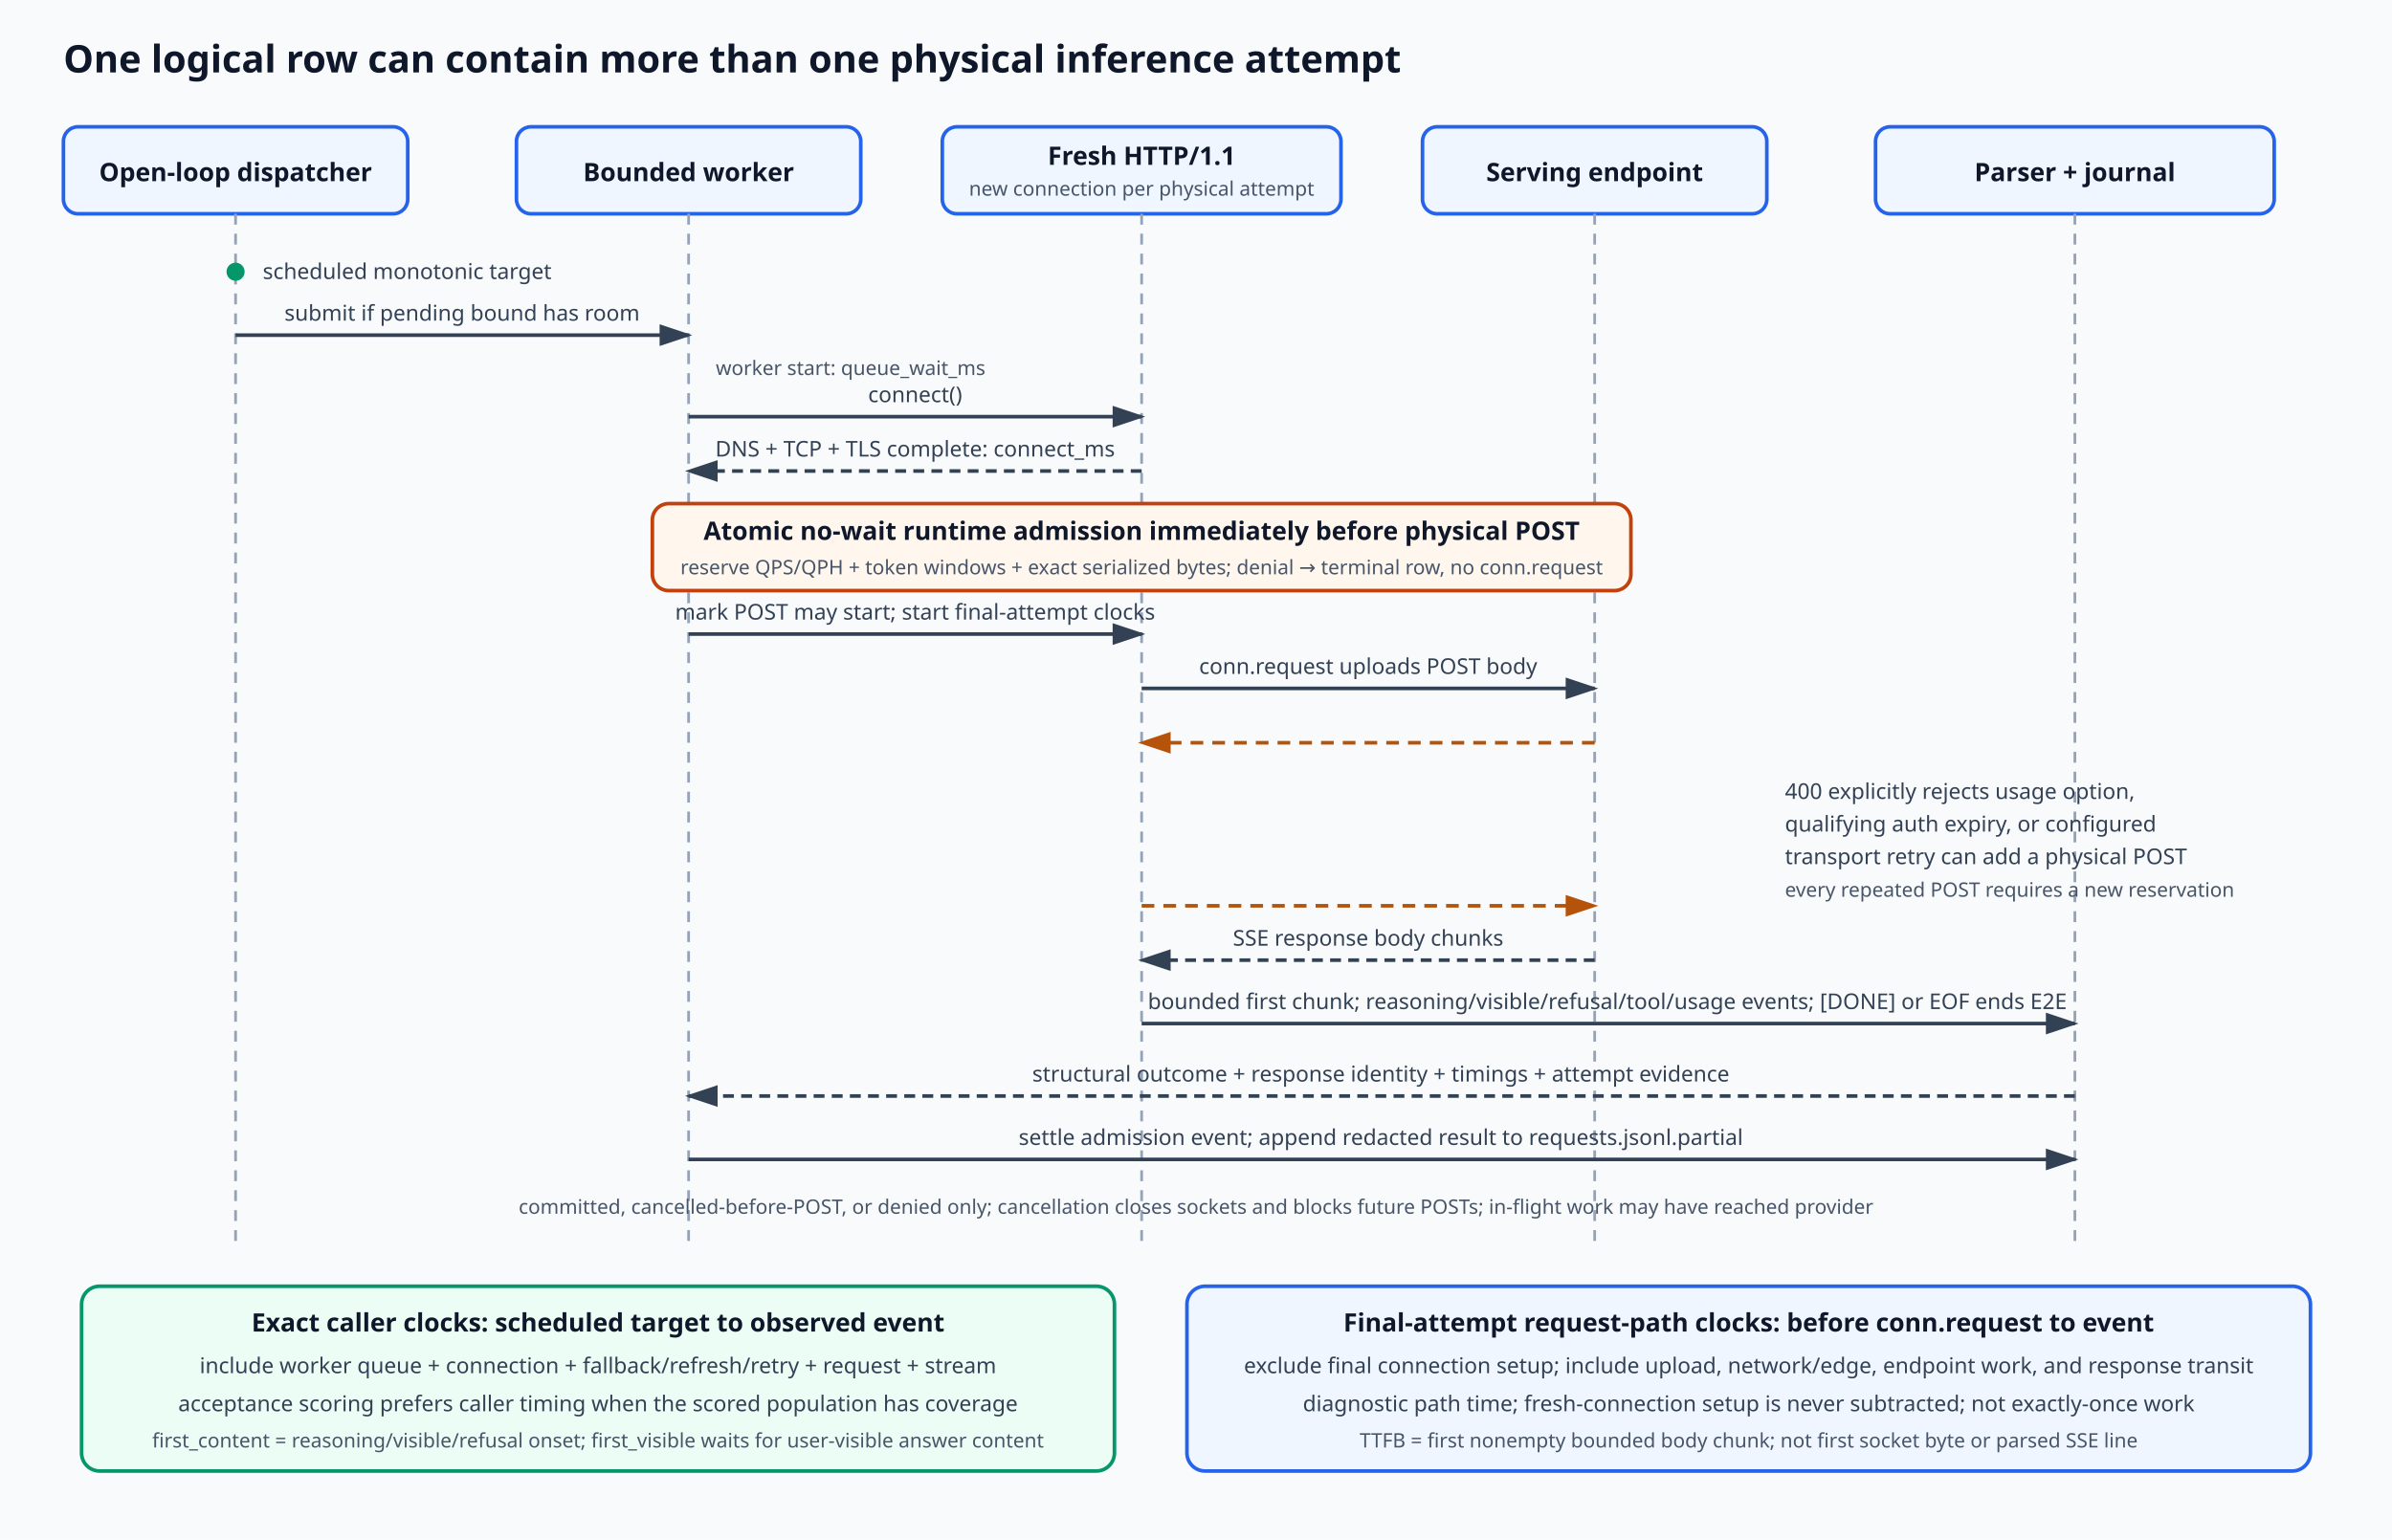
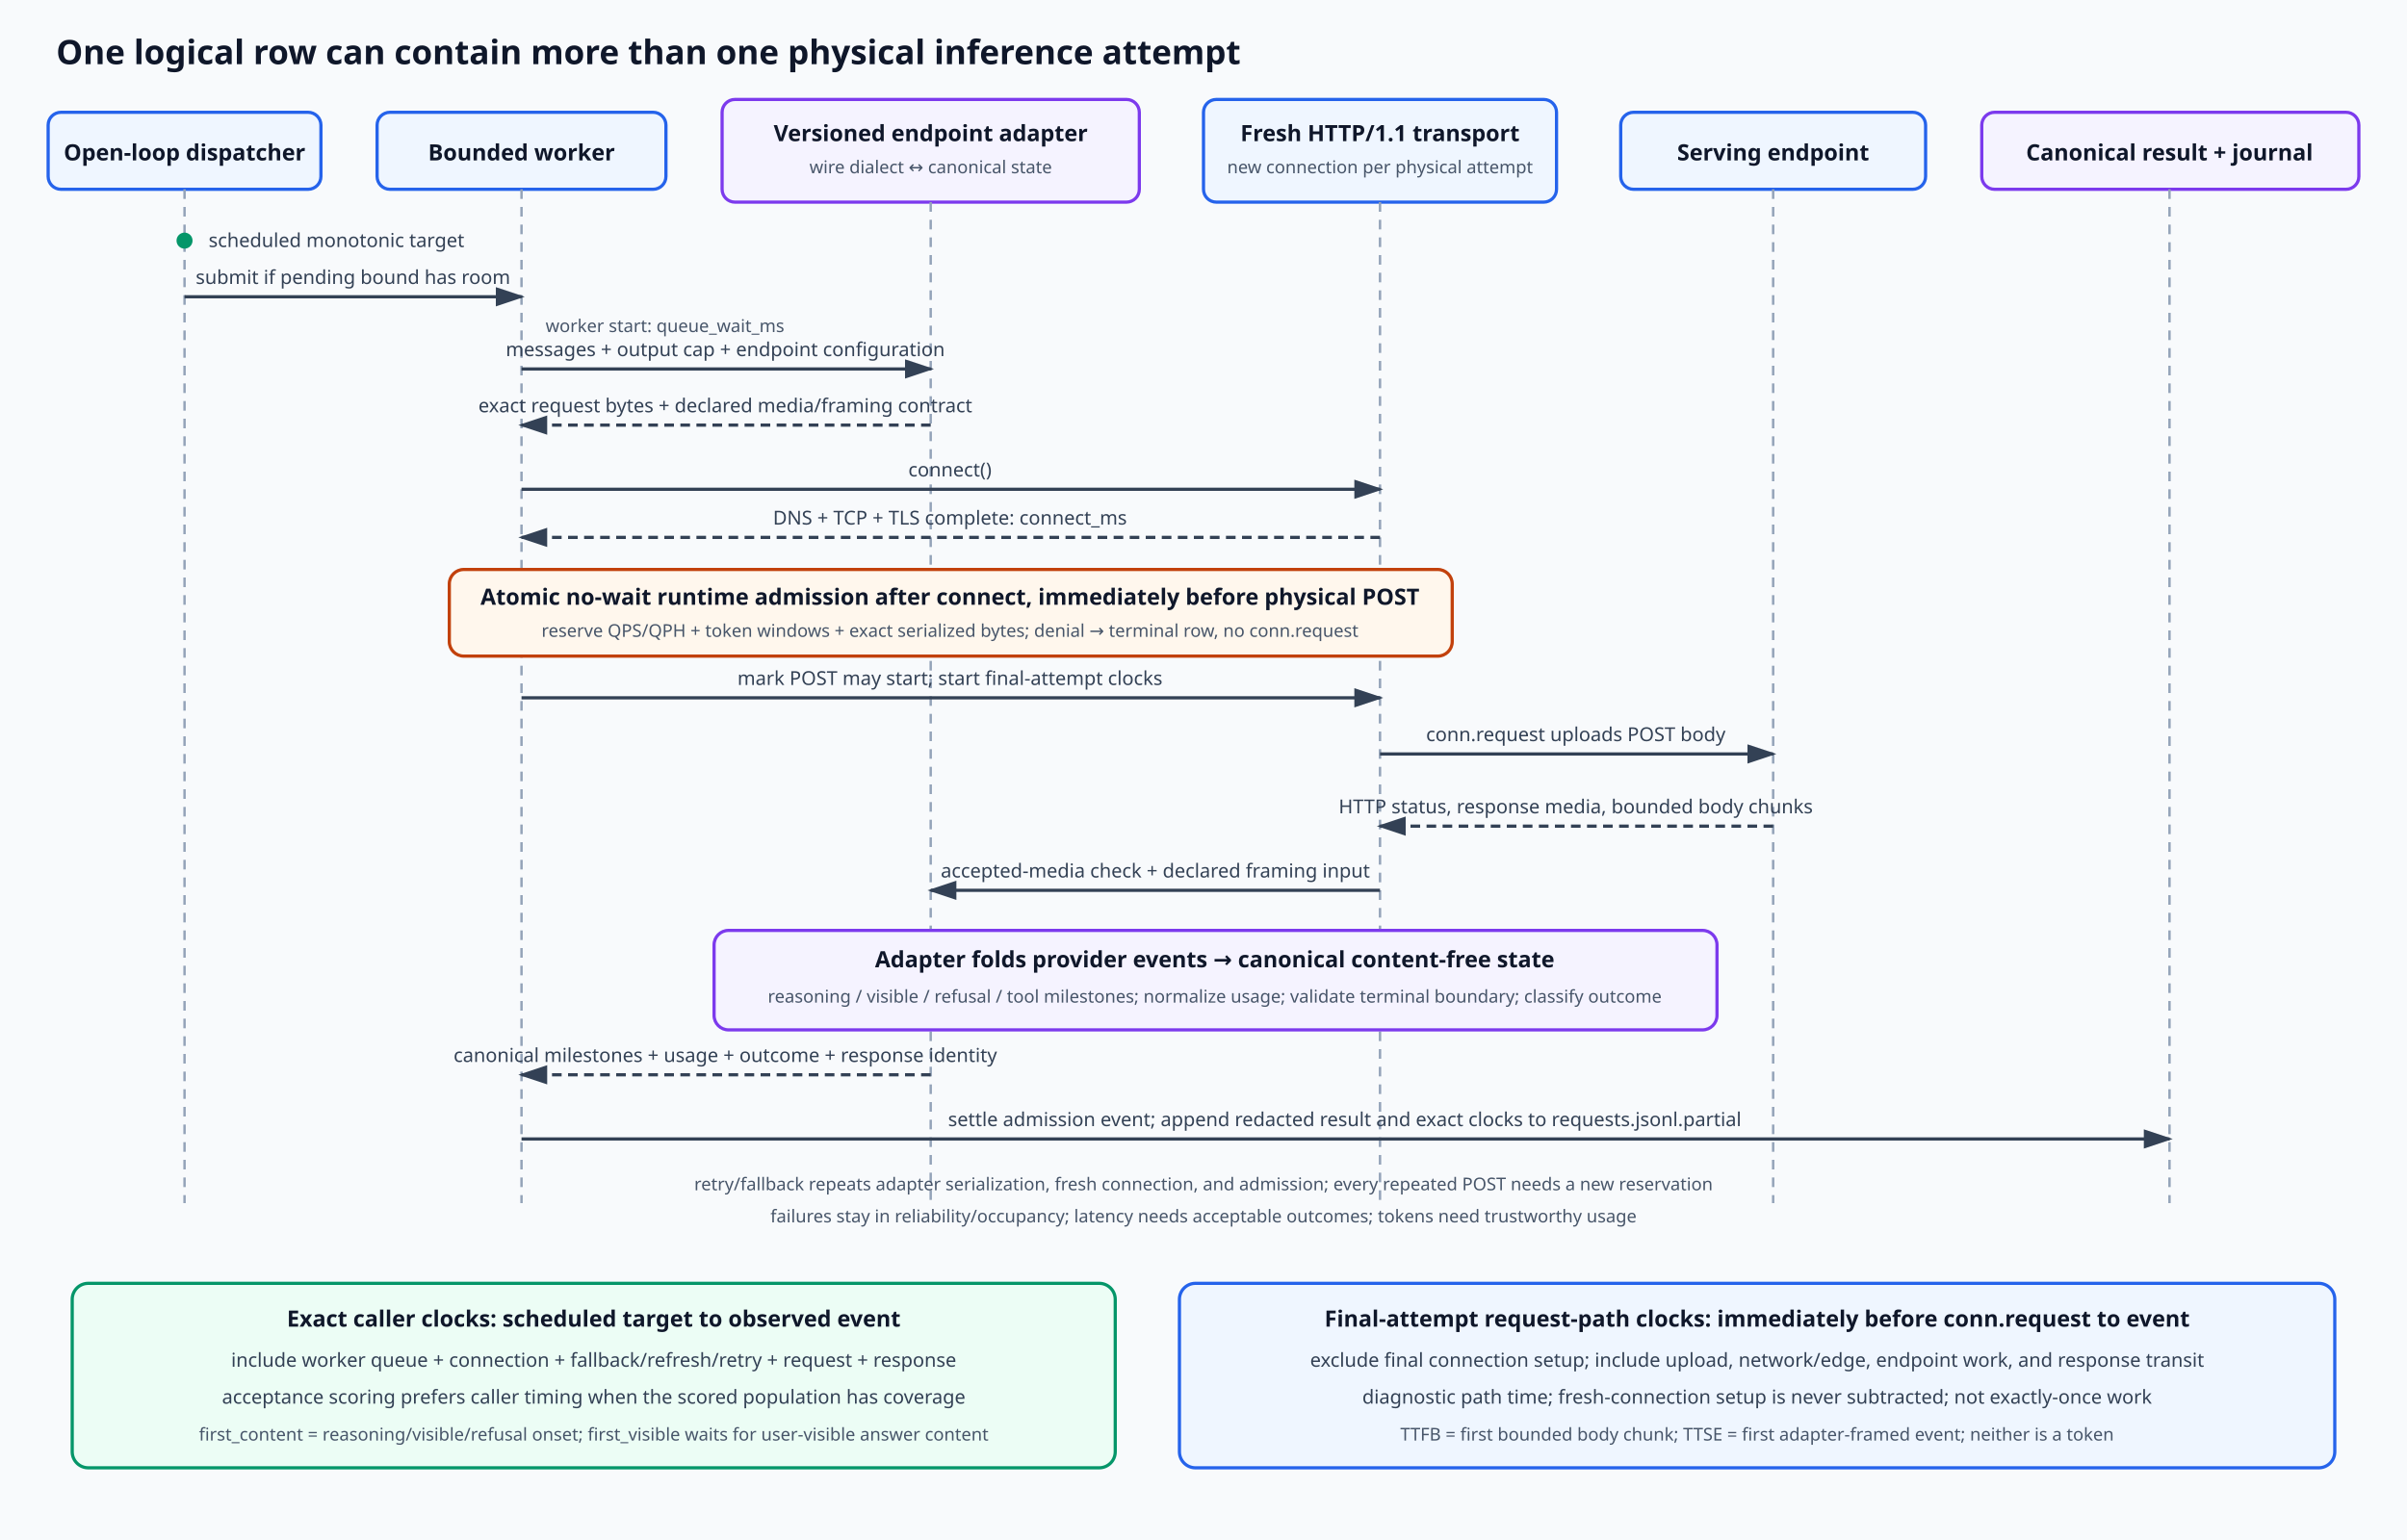
- <svg xmlns="http://www.w3.org/2000/svg" width="1320" height="850" viewBox="0 0 1320 850" role="img" aria-labelledby="title desc">
+ <svg xmlns="http://www.w3.org/2000/svg" width="1500" height="960" viewBox="0 0 1500 960" role="img" aria-labelledby="title desc">
  <defs>
    <marker id="arrow" markerWidth="10" markerHeight="10" refX="8" refY="3" orient="auto">
      <path d="M0,0 L0,6 L9,3 z" fill="#334155" />
    </marker>
-     <marker id="warnArrow" markerWidth="10" markerHeight="10" refX="8" refY="3" orient="auto">
-       <path d="M0,0 L0,6 L9,3 z" fill="#b45309" />
-     </marker>
    <style>
-       .bg{fill:#f8fafc}.head{fill:#eff6ff;stroke:#2563eb;stroke-width:2}.life{stroke:#94a3b8;stroke-width:1.5;stroke-dasharray:6 5}.msg{stroke:#334155;stroke-width:2;marker-end:url(#arrow)}.ret{stroke:#334155;stroke-width:2;stroke-dasharray:6 4;marker-end:url(#arrow)}.warn{fill:none;stroke:#b45309;stroke-width:2;stroke-dasharray:7 5;marker-end:url(#warnArrow)}.guard{fill:#fff7ed;stroke:#c2410c;stroke-width:2}.caller{fill:#ecfdf5;stroke:#059669;stroke-width:2}.service{fill:#eff6ff;stroke:#2563eb;stroke-width:2}.journal{fill:#f5f3ff;stroke:#7c3aed;stroke-width:2}.h{font:700 21px system-ui,sans-serif;fill:#0f172a}.t{font:700 14px system-ui,sans-serif;fill:#0f172a}.s{font:12px system-ui,sans-serif;fill:#334155}.tiny{font:11px system-ui,sans-serif;fill:#475569}
+       .bg{fill:#f8fafc}.head{fill:#eff6ff;stroke:#2563eb;stroke-width:2}.life{stroke:#94a3b8;stroke-width:1.5;stroke-dasharray:6 5}.msg{stroke:#334155;stroke-width:2;marker-end:url(#arrow)}.ret{stroke:#334155;stroke-width:2;stroke-dasharray:6 4;marker-end:url(#arrow)}.guard{fill:#fff7ed;stroke:#c2410c;stroke-width:2}.adapter{fill:#f5f3ff;stroke:#7c3aed;stroke-width:2}.caller{fill:#ecfdf5;stroke:#059669;stroke-width:2}.service{fill:#eff6ff;stroke:#2563eb;stroke-width:2}.h{font:700 21px system-ui,sans-serif;fill:#0f172a}.t{font:700 14px system-ui,sans-serif;fill:#0f172a}.s{font:12px system-ui,sans-serif;fill:#334155}.tiny{font:11px system-ui,sans-serif;fill:#475569}
    </style>
  </defs>
-   <rect class="bg" width="1320" height="850" />
+   <rect class="bg" width="1500" height="960" />
  <text class="h" x="35" y="40">One logical row can contain more than one physical inference attempt</text>
-   <rect class="head" x="35" y="70" width="190" height="48" rx="8" />
-   <text class="t" x="130" y="100" text-anchor="middle">Open-loop dispatcher</text>
-   <rect class="head" x="285" y="70" width="190" height="48" rx="8" />
-   <text class="t" x="380" y="100" text-anchor="middle">Bounded worker</text>
-   <rect class="head" x="520" y="70" width="220" height="48" rx="8" />
-   <text class="t" x="630" y="91" text-anchor="middle">Fresh HTTP/1.1</text>
-   <text class="tiny" x="630" y="108" text-anchor="middle">new connection per physical attempt</text>
-   <rect class="head" x="785" y="70" width="190" height="48" rx="8" />
-   <text class="t" x="880" y="100" text-anchor="middle">Serving endpoint</text>
-   <rect class="head" x="1035" y="70" width="220" height="48" rx="8" />
-   <text class="t" x="1145" y="100" text-anchor="middle">Parser + journal</text>
-   <line class="life" x1="130" y1="118" x2="130" y2="690" />
-   <line class="life" x1="380" y1="118" x2="380" y2="690" />
-   <line class="life" x1="630" y1="118" x2="630" y2="690" />
-   <line class="life" x1="880" y1="118" x2="880" y2="690" />
-   <line class="life" x1="1145" y1="118" x2="1145" y2="690" />
-   <circle cx="130" cy="150" r="5" fill="#059669" />
-   <text class="s" x="145" y="154">scheduled monotonic target</text>
-   <line class="msg" x1="130" y1="185" x2="380" y2="185" />
-   <text class="s" x="255" y="177" text-anchor="middle">submit if pending bound has room</text>
-   <text class="tiny" x="395" y="207">worker start: queue_wait_ms</text>
-   <line class="msg" x1="380" y1="230" x2="630" y2="230" />
-   <text class="s" x="505" y="222" text-anchor="middle">connect()</text>
-   <line class="ret" x1="630" y1="260" x2="380" y2="260" />
-   <text class="s" x="505" y="252" text-anchor="middle">DNS + TCP + TLS complete: connect_ms</text>
-   <rect class="guard" x="360" y="278" width="540" height="48" rx="9" />
-   <text class="t" x="630" y="298" text-anchor="middle">Atomic no-wait runtime admission immediately before physical POST</text>
-   <text class="tiny" x="630" y="317" text-anchor="middle">reserve QPS/QPH + token windows + exact serialized bytes; denial → terminal row, no conn.request</text>
-   <line class="msg" x1="380" y1="350" x2="630" y2="350" />
-   <text class="s" x="505" y="342" text-anchor="middle">mark POST may start; start final-attempt clocks</text>
-   <line class="msg" x1="630" y1="380" x2="880" y2="380" />
-   <text class="s" x="755" y="372" text-anchor="middle">conn.request uploads POST body</text>
-   <line class="warn" x1="880" y1="410" x2="630" y2="410" />
-   <line class="warn" x1="630" y1="500" x2="880" y2="500" />
-   <text class="s" x="985" y="441">400 explicitly rejects usage option,</text>
-   <text class="s" x="985" y="459">qualifying auth expiry, or configured</text>
-   <text class="s" x="985" y="477">transport retry can add a physical POST</text>
-   <text class="tiny" x="985" y="495">every repeated POST requires a new reservation</text>
-   <line class="ret" x1="880" y1="530" x2="630" y2="530" />
-   <text class="s" x="755" y="522" text-anchor="middle">SSE response body chunks</text>
-   <line class="msg" x1="630" y1="565" x2="1145" y2="565" />
-   <text class="s" x="887" y="557" text-anchor="middle">bounded first chunk; reasoning/visible/refusal/tool/usage events; [DONE] or EOF ends E2E</text>
-   <line class="ret" x1="1145" y1="605" x2="380" y2="605" />
-   <text class="s" x="762" y="597" text-anchor="middle">structural outcome + response identity + timings + attempt evidence</text>
-   <line class="msg" x1="380" y1="640" x2="1145" y2="640" />
-   <text class="s" x="762" y="632" text-anchor="middle">settle admission event; append redacted result to requests.jsonl.partial</text>
-   <text class="tiny" x="660" y="670" text-anchor="middle">committed, cancelled-before-POST, or denied only; cancellation closes sockets and blocks future POSTs; in-flight work may have reached provider</text>
-   <rect class="caller" x="45" y="710" width="570" height="102" rx="10" />
-   <text class="t" x="330" y="735" text-anchor="middle">Exact caller clocks: scheduled target to observed event</text>
-   <text class="s" x="330" y="758" text-anchor="middle">include worker queue + connection + fallback/refresh/retry + request + stream</text>
-   <text class="s" x="330" y="779" text-anchor="middle">acceptance scoring prefers caller timing when the scored population has coverage</text>
-   <text class="tiny" x="330" y="799" text-anchor="middle">first_content = reasoning/visible/refusal onset; first_visible waits for user-visible answer content</text>
-   <rect class="service" x="655" y="710" width="620" height="102" rx="10" />
-   <text class="t" x="965" y="735" text-anchor="middle">Final-attempt request-path clocks: before conn.request to event</text>
-   <text class="s" x="965" y="758" text-anchor="middle">exclude final connection setup; include upload, network/edge, endpoint work, and response transit</text>
-   <text class="s" x="965" y="779" text-anchor="middle">diagnostic path time; fresh-connection setup is never subtracted; not exactly-once work</text>
-   <text class="tiny" x="965" y="799" text-anchor="middle">TTFB = first nonempty bounded body chunk; not first socket byte or parsed SSE line</text>
+   <rect class="head" x="30" y="70" width="170" height="48" rx="8" />
+   <text class="t" x="115" y="100" text-anchor="middle">Open-loop dispatcher</text>
+   <rect class="head" x="235" y="70" width="180" height="48" rx="8" />
+   <text class="t" x="325" y="100" text-anchor="middle">Bounded worker</text>
+   <rect class="adapter" x="450" y="62" width="260" height="64" rx="8" />
+   <text class="t" x="580" y="88" text-anchor="middle">Versioned endpoint adapter</text>
+   <text class="tiny" x="580" y="108" text-anchor="middle">wire dialect ↔ canonical state</text>
+   <rect class="head" x="750" y="62" width="220" height="64" rx="8" />
+   <text class="t" x="860" y="88" text-anchor="middle">Fresh HTTP/1.1 transport</text>
+   <text class="tiny" x="860" y="108" text-anchor="middle">new connection per physical attempt</text>
+   <rect class="head" x="1010" y="70" width="190" height="48" rx="8" />
+   <text class="t" x="1105" y="100" text-anchor="middle">Serving endpoint</text>
+   <rect class="adapter" x="1235" y="70" width="235" height="48" rx="8" />
+   <text class="t" x="1352" y="100" text-anchor="middle">Canonical result + journal</text>
+   <line class="life" x1="115" y1="118" x2="115" y2="750" />
+   <line class="life" x1="325" y1="118" x2="325" y2="750" />
+   <line class="life" x1="580" y1="126" x2="580" y2="750" />
+   <line class="life" x1="860" y1="126" x2="860" y2="750" />
+   <line class="life" x1="1105" y1="118" x2="1105" y2="750" />
+   <line class="life" x1="1352" y1="118" x2="1352" y2="750" />
+   <circle cx="115" cy="150" r="5" fill="#059669" />
+   <text class="s" x="130" y="154">scheduled monotonic target</text>
+   <line class="msg" x1="115" y1="185" x2="325" y2="185" />
+   <text class="s" x="220" y="177" text-anchor="middle">submit if pending bound has room</text>
+   <text class="tiny" x="340" y="207">worker start: queue_wait_ms</text>
+   <line class="msg" x1="325" y1="230" x2="580" y2="230" />
+   <text class="s" x="452" y="222" text-anchor="middle">messages + output cap + endpoint configuration</text>
+   <line class="ret" x1="580" y1="265" x2="325" y2="265" />
+   <text class="s" x="452" y="257" text-anchor="middle">exact request bytes + declared media/framing contract</text>
+   <line class="msg" x1="325" y1="305" x2="860" y2="305" />
+   <text class="s" x="592" y="297" text-anchor="middle">connect()</text>
+   <line class="ret" x1="860" y1="335" x2="325" y2="335" />
+   <text class="s" x="592" y="327" text-anchor="middle">DNS + TCP + TLS complete: connect_ms</text>
+   <rect class="guard" x="280" y="355" width="625" height="54" rx="9" />
+   <text class="t" x="592" y="377" text-anchor="middle">Atomic no-wait runtime admission after connect, immediately before physical POST</text>
+   <text class="tiny" x="592" y="397" text-anchor="middle">reserve QPS/QPH + token windows + exact serialized bytes; denial → terminal row, no conn.request</text>
+   <line class="msg" x1="325" y1="435" x2="860" y2="435" />
+   <text class="s" x="592" y="427" text-anchor="middle">mark POST may start; start final-attempt clocks</text>
+   <line class="msg" x1="860" y1="470" x2="1105" y2="470" />
+   <text class="s" x="982" y="462" text-anchor="middle">conn.request uploads POST body</text>
+   <line class="ret" x1="1105" y1="515" x2="860" y2="515" />
+   <text class="s" x="982" y="507" text-anchor="middle">HTTP status, response media, bounded body chunks</text>
+   <line class="msg" x1="860" y1="555" x2="580" y2="555" />
+   <text class="s" x="720" y="547" text-anchor="middle">accepted-media check + declared framing input</text>
+   <rect class="adapter" x="445" y="580" width="625" height="62" rx="9" />
+   <text class="t" x="757" y="603" text-anchor="middle">Adapter folds provider events → canonical content-free state</text>
+   <text class="tiny" x="757" y="625" text-anchor="middle">reasoning / visible / refusal / tool milestones; normalize usage; validate terminal boundary; classify outcome</text>
+   <line class="ret" x1="580" y1="670" x2="325" y2="670" />
+   <text class="s" x="452" y="662" text-anchor="middle">canonical milestones + usage + outcome + response identity</text>
+   <line class="msg" x1="325" y1="710" x2="1352" y2="710" />
+   <text class="s" x="838" y="702" text-anchor="middle">settle admission event; append redacted result and exact clocks to requests.jsonl.partial</text>
+   <text class="tiny" x="750" y="742" text-anchor="middle">retry/fallback repeats adapter serialization, fresh connection, and admission; every repeated POST needs a new reservation</text>
+   <text class="tiny" x="750" y="762" text-anchor="middle">failures stay in reliability/occupancy; latency needs acceptable outcomes; tokens need trustworthy usage</text>
+   <rect class="caller" x="45" y="800" width="650" height="115" rx="10" />
+   <text class="t" x="370" y="827" text-anchor="middle">Exact caller clocks: scheduled target to observed event</text>
+   <text class="s" x="370" y="852" text-anchor="middle">include worker queue + connection + fallback/refresh/retry + request + response</text>
+   <text class="s" x="370" y="875" text-anchor="middle">acceptance scoring prefers caller timing when the scored population has coverage</text>
+   <text class="tiny" x="370" y="898" text-anchor="middle">first_content = reasoning/visible/refusal onset; first_visible waits for user-visible answer content</text>
+   <rect class="service" x="735" y="800" width="720" height="115" rx="10" />
+   <text class="t" x="1095" y="827" text-anchor="middle">Final-attempt request-path clocks: immediately before conn.request to event</text>
+   <text class="s" x="1095" y="852" text-anchor="middle">exclude final connection setup; include upload, network/edge, endpoint work, and response transit</text>
+   <text class="s" x="1095" y="875" text-anchor="middle">diagnostic path time; fresh-connection setup is never subtracted; not exactly-once work</text>
+   <text class="tiny" x="1095" y="898" text-anchor="middle">TTFB = first bounded body chunk; TTSE = first adapter-framed event; neither is a token</text>
</svg>
